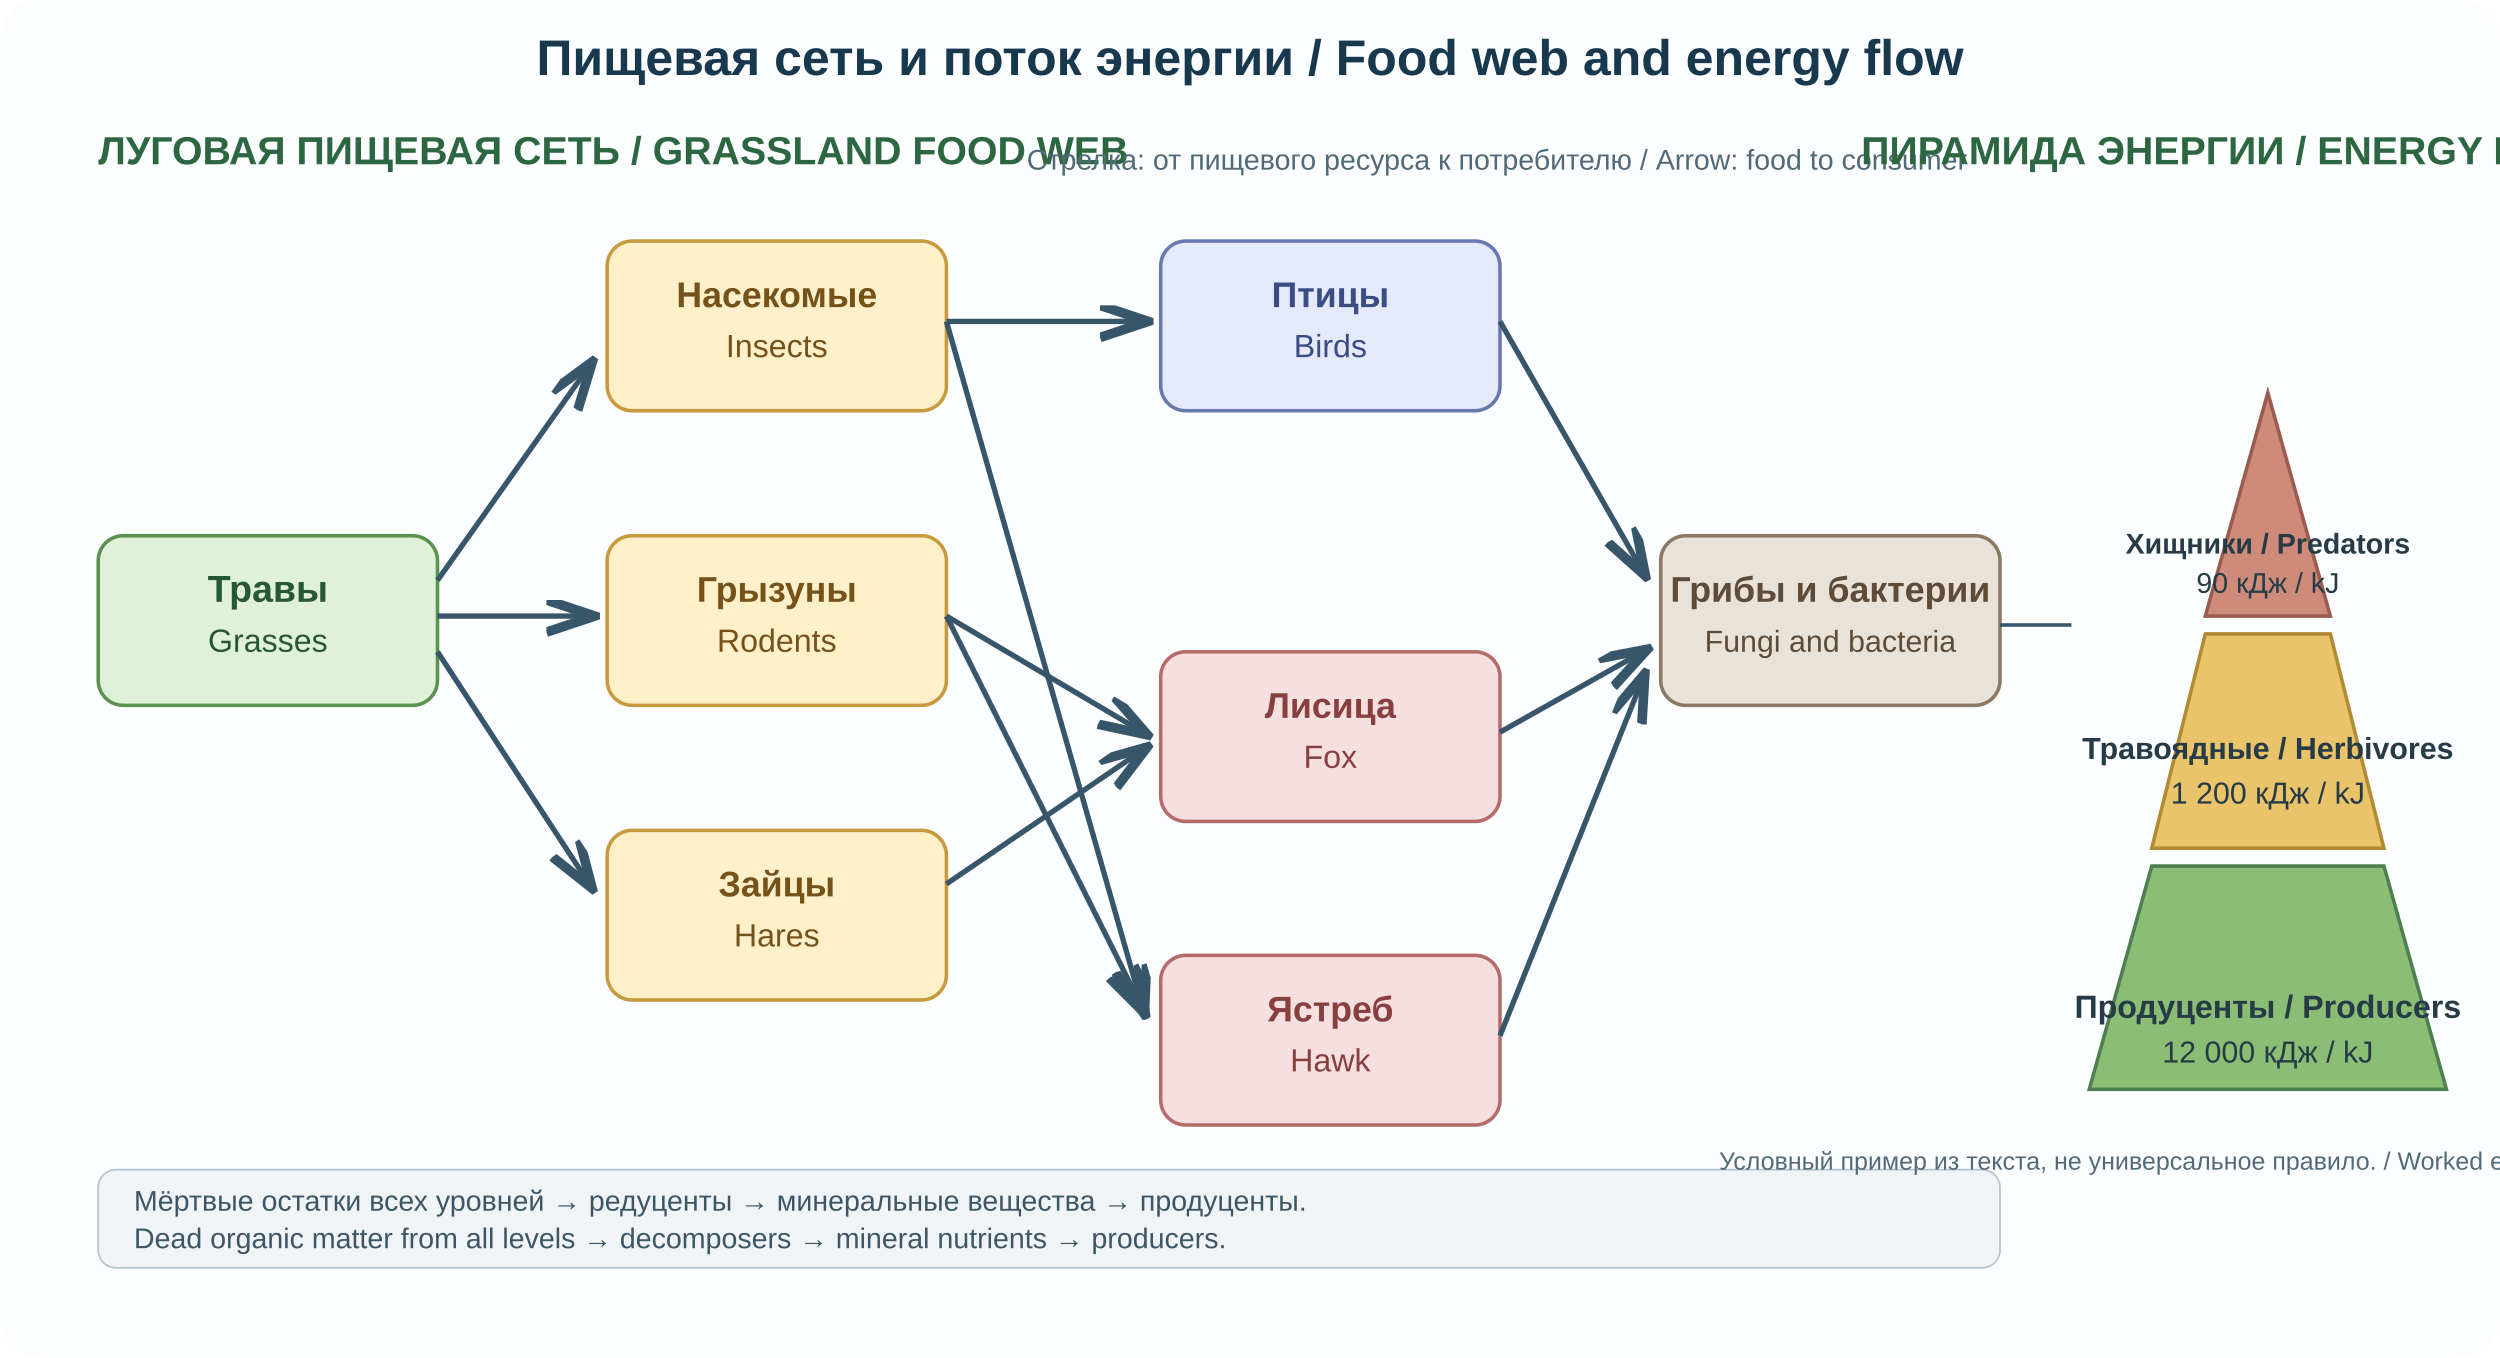
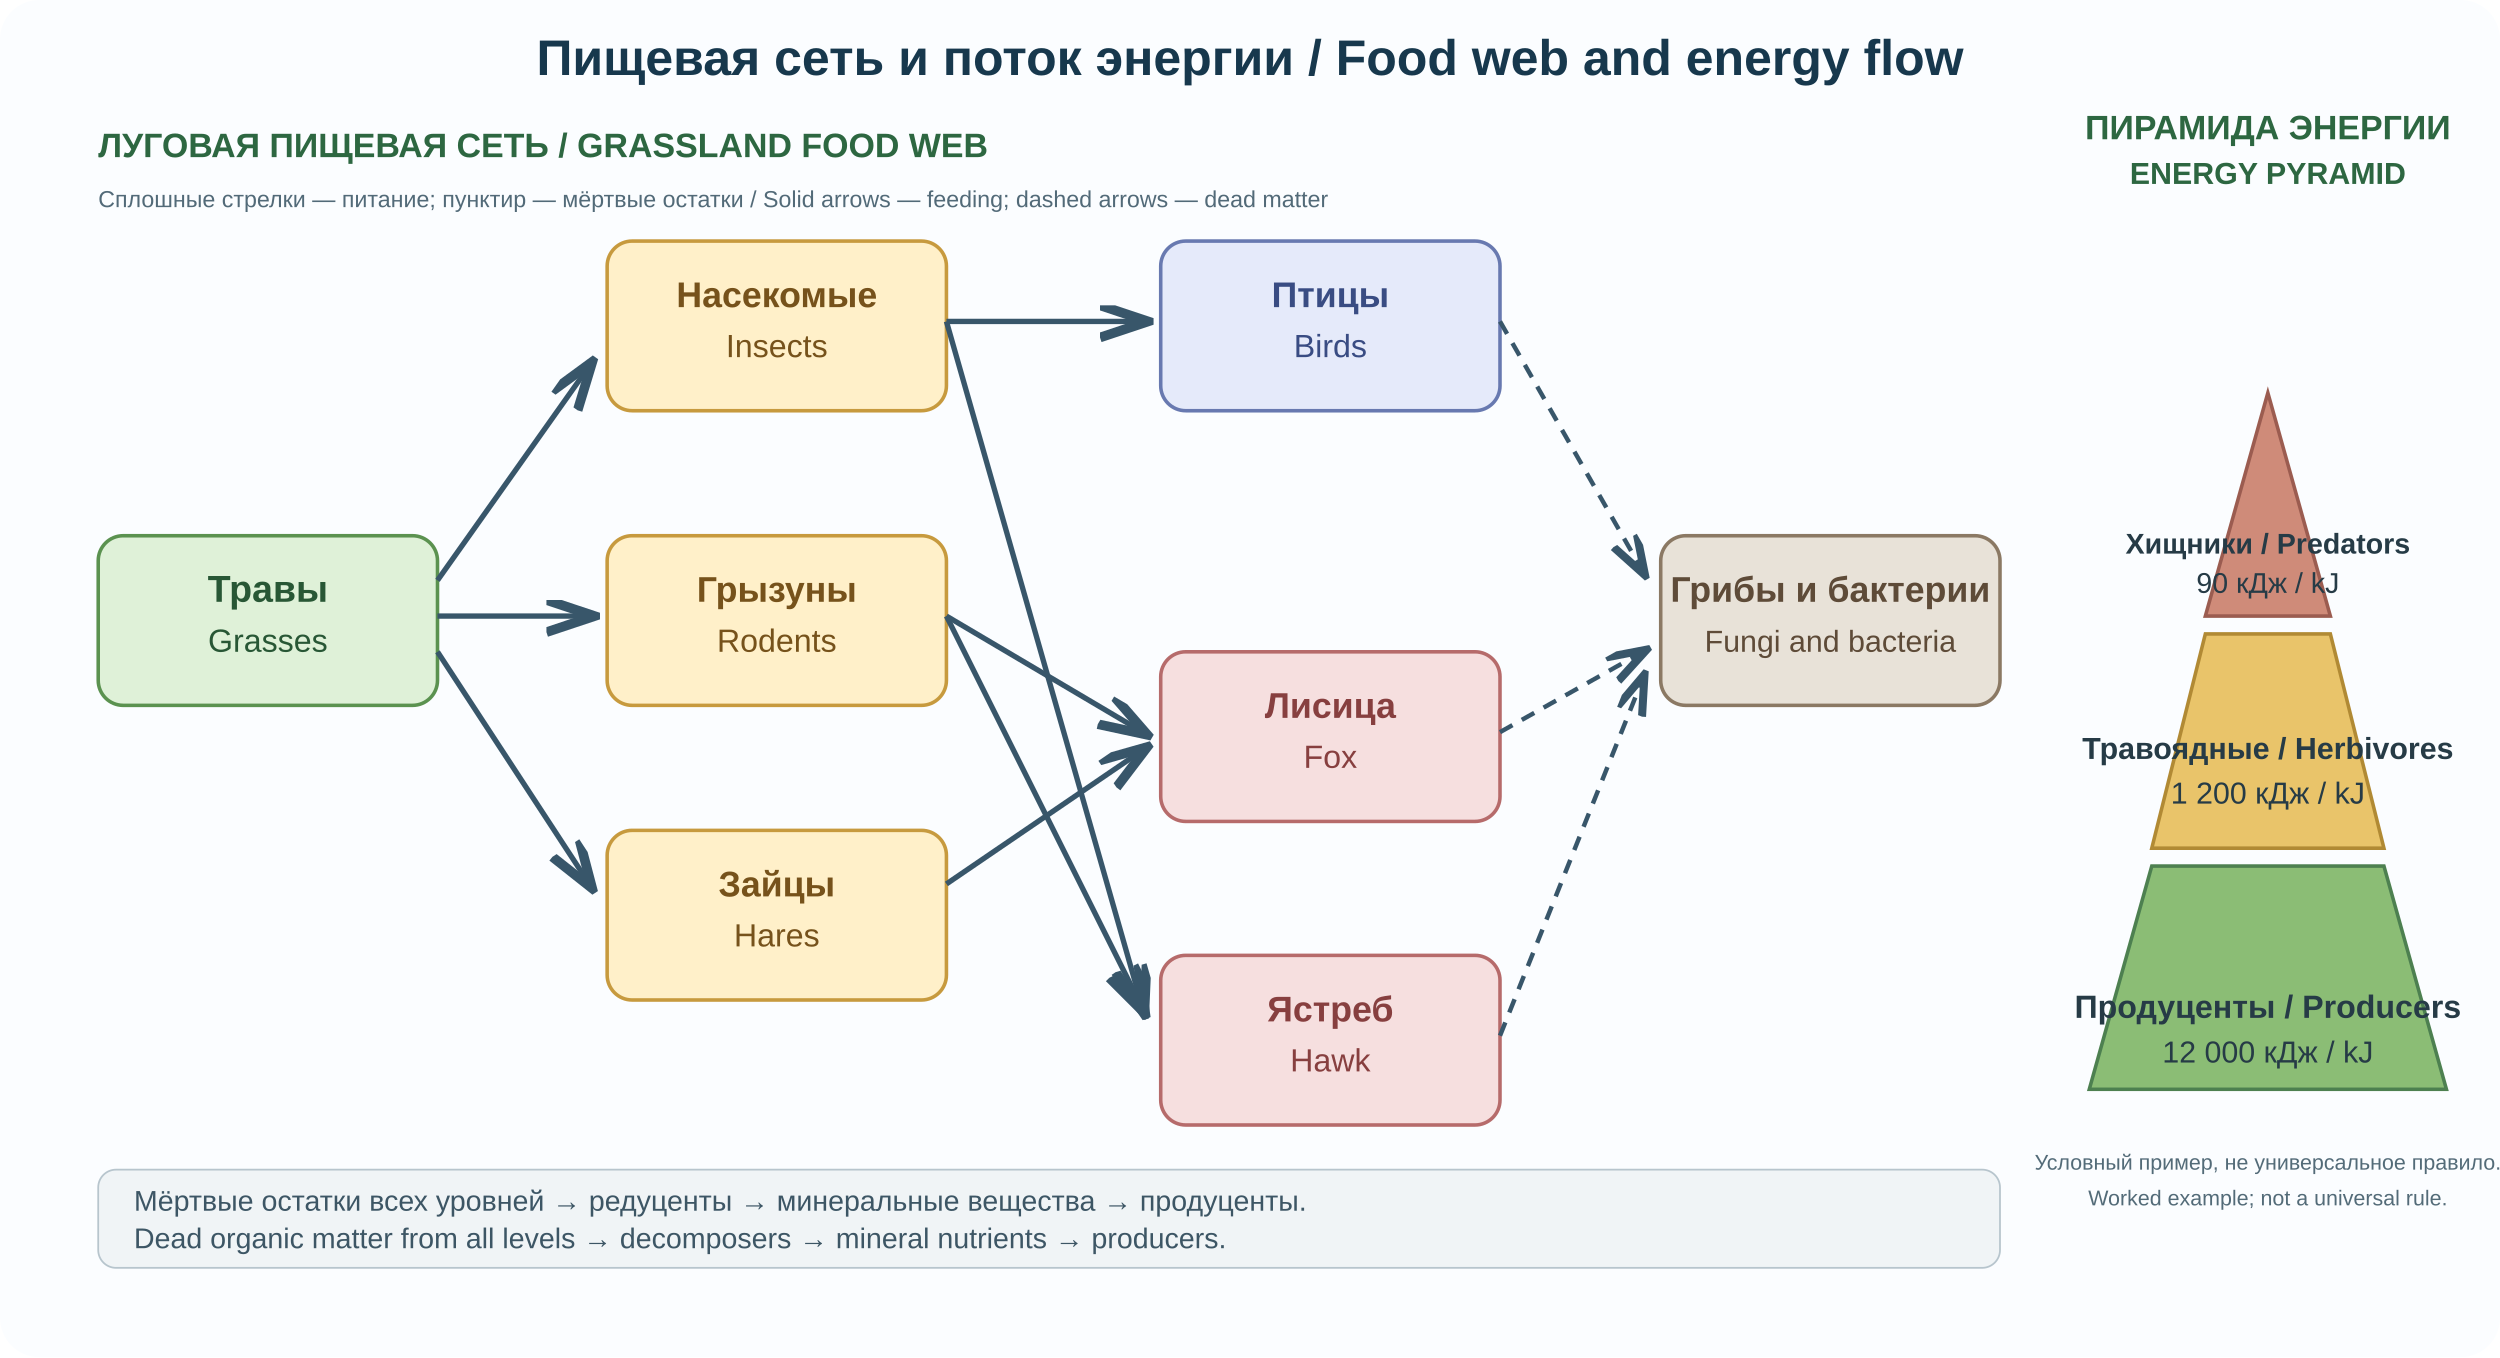
<svg xmlns="http://www.w3.org/2000/svg" viewBox="0 0 1400 760" role="img" aria-labelledby="title desc">
  <defs>
    <marker id="a" markerWidth="10" markerHeight="10" refX="8" refY="3" orient="auto">
      <path d="M0 0L9 3L0 6" fill="none" stroke="#38566a" stroke-width="1.8" />
    </marker>
  </defs>
  <rect width="1400" height="760" rx="22" fill="#fbfdff" />
  <text x="700" y="42" text-anchor="middle" font-family="Arial,sans-serif" font-size="28" font-weight="700" fill="#17384d">Пищевая сеть и поток энергии / Food web and energy flow</text>
-   <text x="55" y="92" font-family="Arial,sans-serif" font-size="22" font-weight="700" fill="#2d6741">ЛУГОВАЯ ПИЩЕВАЯ СЕТЬ / GRASSLAND FOOD WEB</text>
+   <text x="55" y="88" font-family="Arial,sans-serif" font-size="19" font-weight="700" fill="#2d6741">ЛУГОВАЯ ПИЩЕВАЯ СЕТЬ / GRASSLAND FOOD WEB</text>
  <g font-family="Arial,sans-serif" text-anchor="middle">
    <rect x="55" y="300" width="190" height="95" rx="14" fill="#dff1d8" stroke="#5b9250" stroke-width="2" />
    <text x="150" y="337" font-size="21" font-weight="700" fill="#285735">Травы</text>
    <text x="150" y="365" font-size="18" fill="#285735">Grasses</text>
    <rect x="340" y="135" width="190" height="95" rx="14" fill="#fff0c9" stroke="#c79a3e" stroke-width="2" />
    <text x="435" y="172" font-size="20" font-weight="700" fill="#76521b">Насекомые</text>
    <text x="435" y="200" font-size="18" fill="#76521b">Insects</text>
    <rect x="340" y="300" width="190" height="95" rx="14" fill="#fff0c9" stroke="#c79a3e" stroke-width="2" />
    <text x="435" y="337" font-size="20" font-weight="700" fill="#76521b">Грызуны</text>
    <text x="435" y="365" font-size="18" fill="#76521b">Rodents</text>
    <rect x="340" y="465" width="190" height="95" rx="14" fill="#fff0c9" stroke="#c79a3e" stroke-width="2" />
    <text x="435" y="502" font-size="20" font-weight="700" fill="#76521b">Зайцы</text>
    <text x="435" y="530" font-size="18" fill="#76521b">Hares</text>
    <rect x="650" y="135" width="190" height="95" rx="14" fill="#e5eafa" stroke="#6879b0" stroke-width="2" />
    <text x="745" y="172" font-size="20" font-weight="700" fill="#394c83">Птицы</text>
    <text x="745" y="200" font-size="18" fill="#394c83">Birds</text>
    <rect x="650" y="365" width="190" height="95" rx="14" fill="#f6dfdf" stroke="#b66b6b" stroke-width="2" />
    <text x="745" y="402" font-size="20" font-weight="700" fill="#873f3f">Лисица</text>
    <text x="745" y="430" font-size="18" fill="#873f3f">Fox</text>
    <rect x="650" y="535" width="190" height="95" rx="14" fill="#f6dfdf" stroke="#b66b6b" stroke-width="2" />
    <text x="745" y="572" font-size="20" font-weight="700" fill="#873f3f">Ястреб</text>
    <text x="745" y="600" font-size="18" fill="#873f3f">Hawk</text>
    <rect x="930" y="300" width="190" height="95" rx="14" fill="#e8e2d8" stroke="#8b7964" stroke-width="2" />
    <text x="1025" y="337" font-size="20" font-weight="700" fill="#5e4b38">Грибы и бактерии</text>
    <text x="1025" y="365" font-size="17" fill="#5e4b38">Fungi and bacteria</text>
  </g>
  <g fill="none" stroke="#38566a" stroke-width="3" marker-end="url(#a)">
    <path d="M245 325L330 205" />
    <path d="M245 345L330 345" />
    <path d="M245 365L330 495" />
    <path d="M530 180L640 180" />
    <path d="M530 345L640 410" />
    <path d="M530 495L640 420" />
    <path d="M530 345L640 565" />
    <path d="M530 180L640 565" />
+     <path d="M150 395L920 395" stroke-dasharray="7 7" opacity=".0" />
+   </g>
+   <g fill="none" stroke="#38566a" stroke-width="2.5" stroke-dasharray="8 6" marker-end="url(#a)">
    <path d="M840 180L920 320" />
    <path d="M840 410L920 365" />
    <path d="M840 580L920 380" />
-     <path d="M150 395L920 395" stroke-dasharray="7 7" opacity=".0" />
  </g>
-   <text x="575" y="95" font-family="Arial,sans-serif" font-size="16" fill="#526a78">Стрелка: от пищевого ресурса к потребителю / Arrow: food to consumer</text>
+   <text x="55" y="116" font-family="Arial,sans-serif" font-size="13" fill="#526a78">Сплошные стрелки — питание; пунктир — мёртвые остатки / Solid arrows — feeding; dashed arrows — dead matter</text>
  <rect x="55" y="655" width="1065" height="55" rx="10" fill="#f0f4f6" stroke="#b7c5cd" />
  <text x="75" y="678" font-family="Arial,sans-serif" font-size="16" fill="#3d5665">Мёртвые остатки всех уровней → редуценты → минеральные вещества → продуценты.</text>
  <text x="75" y="699" font-family="Arial,sans-serif" font-size="16" fill="#3d5665">Dead organic matter from all levels → decomposers → mineral nutrients → producers.</text>
-   <path d="M1120 350H1160" stroke="#38566a" stroke-width="2" />
-   <text x="1270" y="92" text-anchor="middle" font-family="Arial,sans-serif" font-size="22" font-weight="700" fill="#2d6741">ПИРАМИДА ЭНЕРГИИ / ENERGY PYRAMID</text>
+   <text x="1270" y="78" text-anchor="middle" font-family="Arial,sans-serif" font-size="19" font-weight="700" fill="#2d6741">ПИРАМИДА ЭНЕРГИИ</text>
+   <text x="1270" y="103" text-anchor="middle" font-family="Arial,sans-serif" font-size="17" font-weight="700" fill="#2d6741">ENERGY PYRAMID</text>
  <path d="M1170 610L1370 610L1335 485L1205 485Z" fill="#8bbd75" stroke="#4d8050" stroke-width="2" />
  <path d="M1205 475L1335 475L1305 355L1235 355Z" fill="#e9c46a" stroke="#b18a34" stroke-width="2" />
  <path d="M1235 345L1305 345L1270 220Z" fill="#cf8b79" stroke="#9b5c50" stroke-width="2" />
  <g font-family="Arial,sans-serif" text-anchor="middle" fill="#263b46">
    <text x="1270" y="570" font-size="18" font-weight="700">Продуценты / Producers</text>
    <text x="1270" y="595" font-size="17">12 000 кДж / kJ</text>
    <text x="1270" y="425" font-size="17" font-weight="700">Травоядные / Herbivores</text>
    <text x="1270" y="450" font-size="17">1 200 кДж / kJ</text>
    <text x="1270" y="310" font-size="16" font-weight="700">Хищники / Predators</text>
    <text x="1270" y="332" font-size="16">90 кДж / kJ</text>
  </g>
-   <text x="1270" y="655" text-anchor="middle" font-family="Arial,sans-serif" font-size="14" fill="#536b78">Условный пример из текста, не универсальное правило. / Worked example, not a universal rule.</text>
+   <text x="1270" y="655" text-anchor="middle" font-family="Arial,sans-serif" font-size="12" fill="#536b78">Условный пример, не универсальное правило.</text>
+   <text x="1270" y="675" text-anchor="middle" font-family="Arial,sans-serif" font-size="12" fill="#536b78">Worked example; not a universal rule.</text>
</svg>
